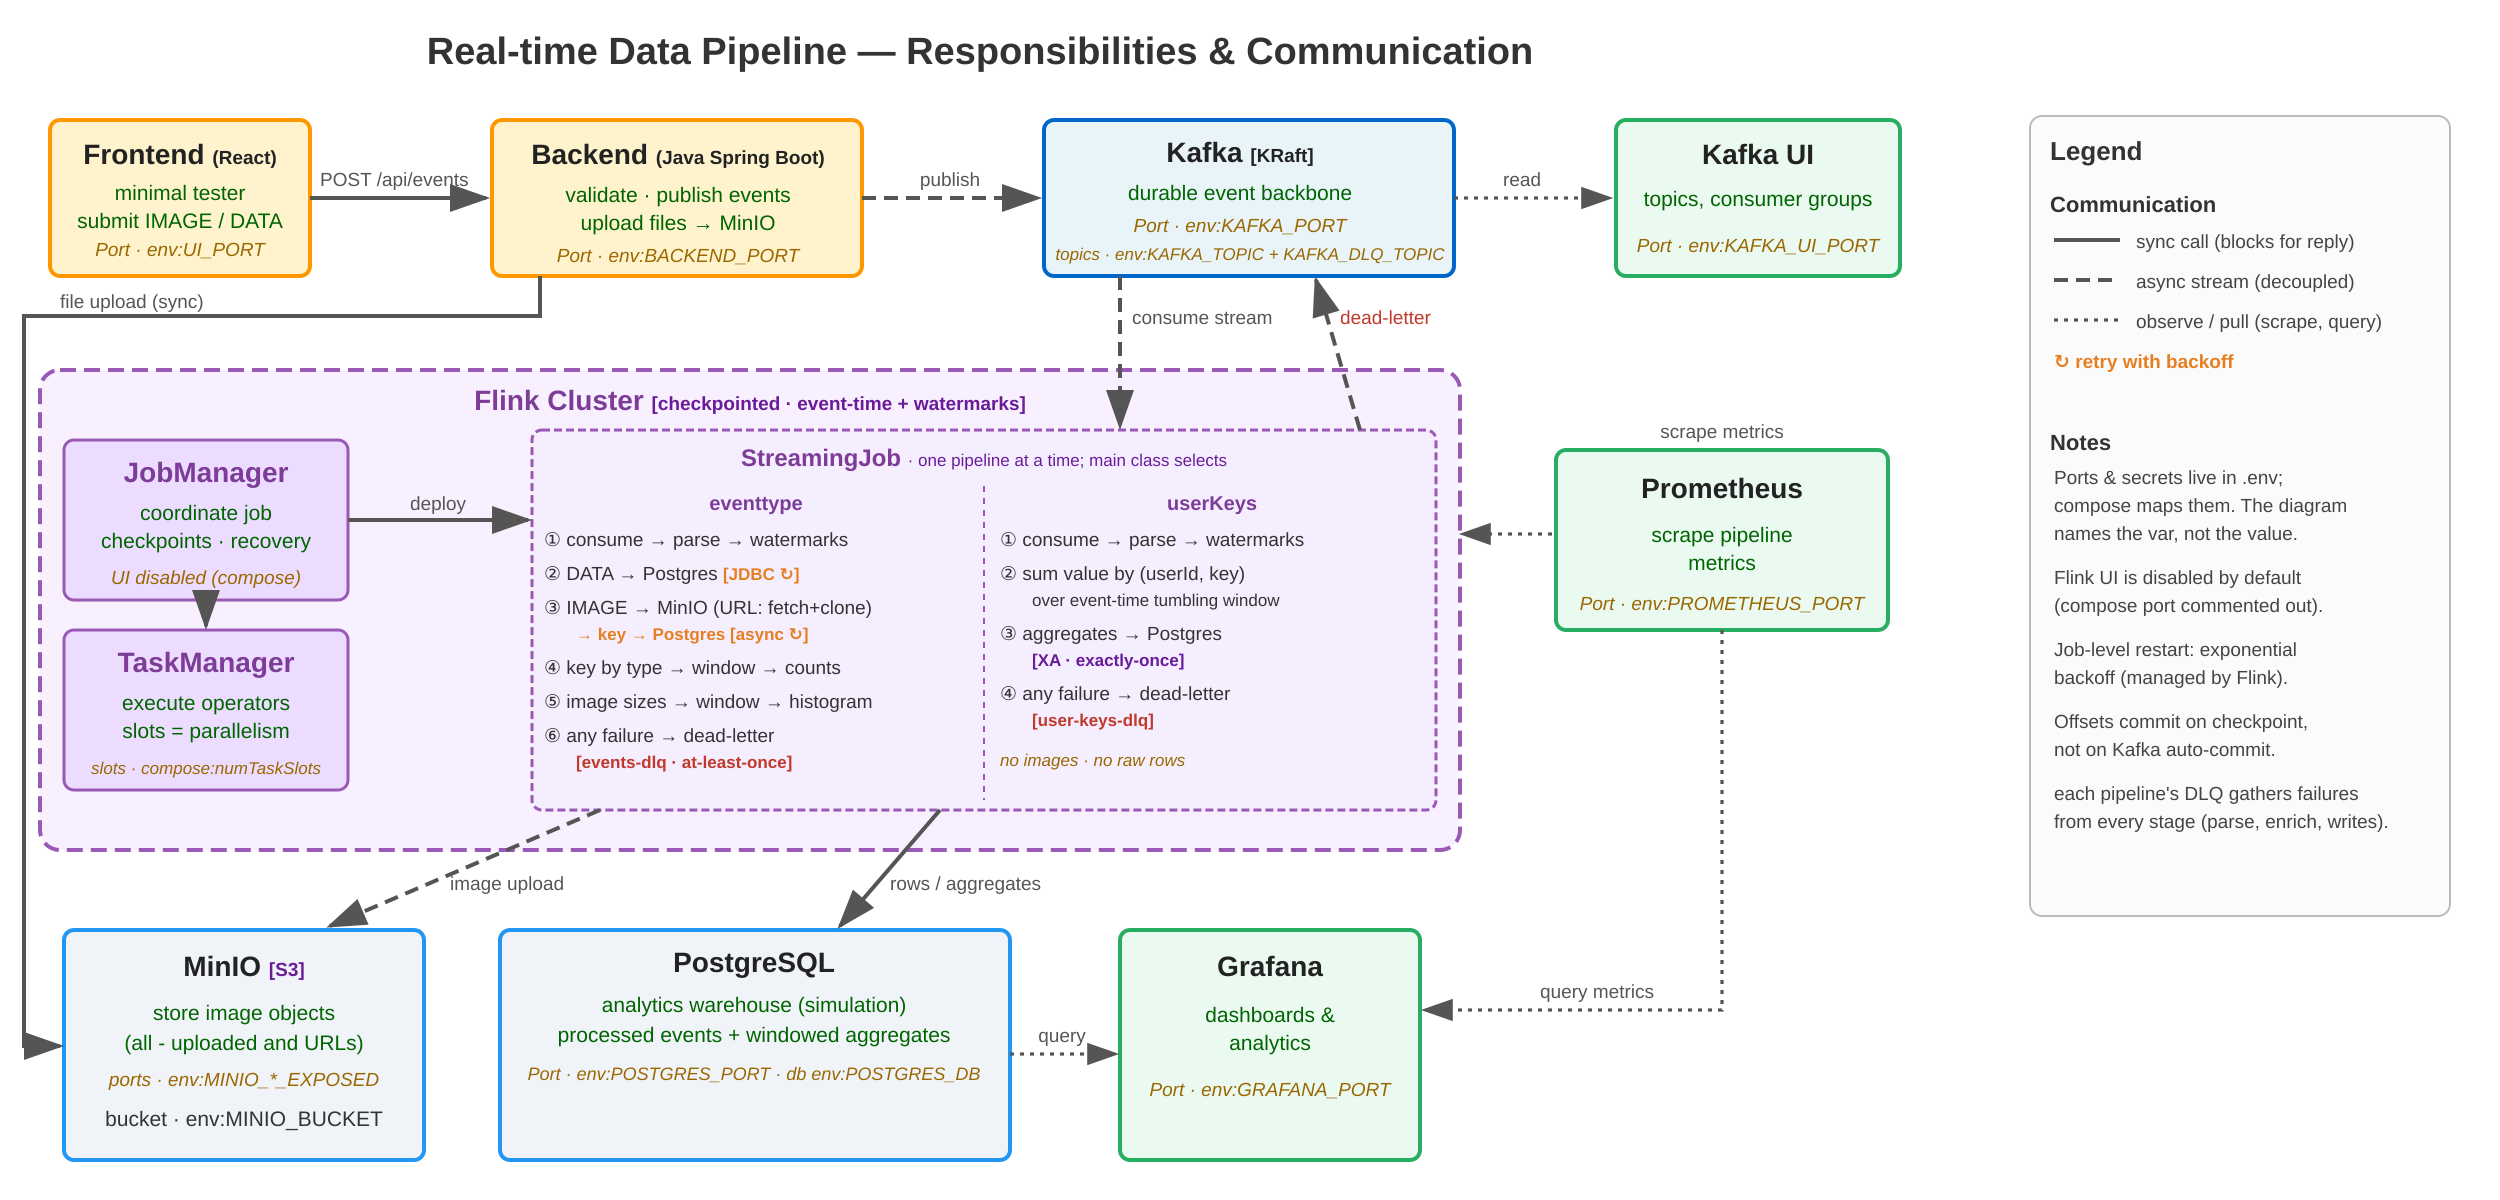
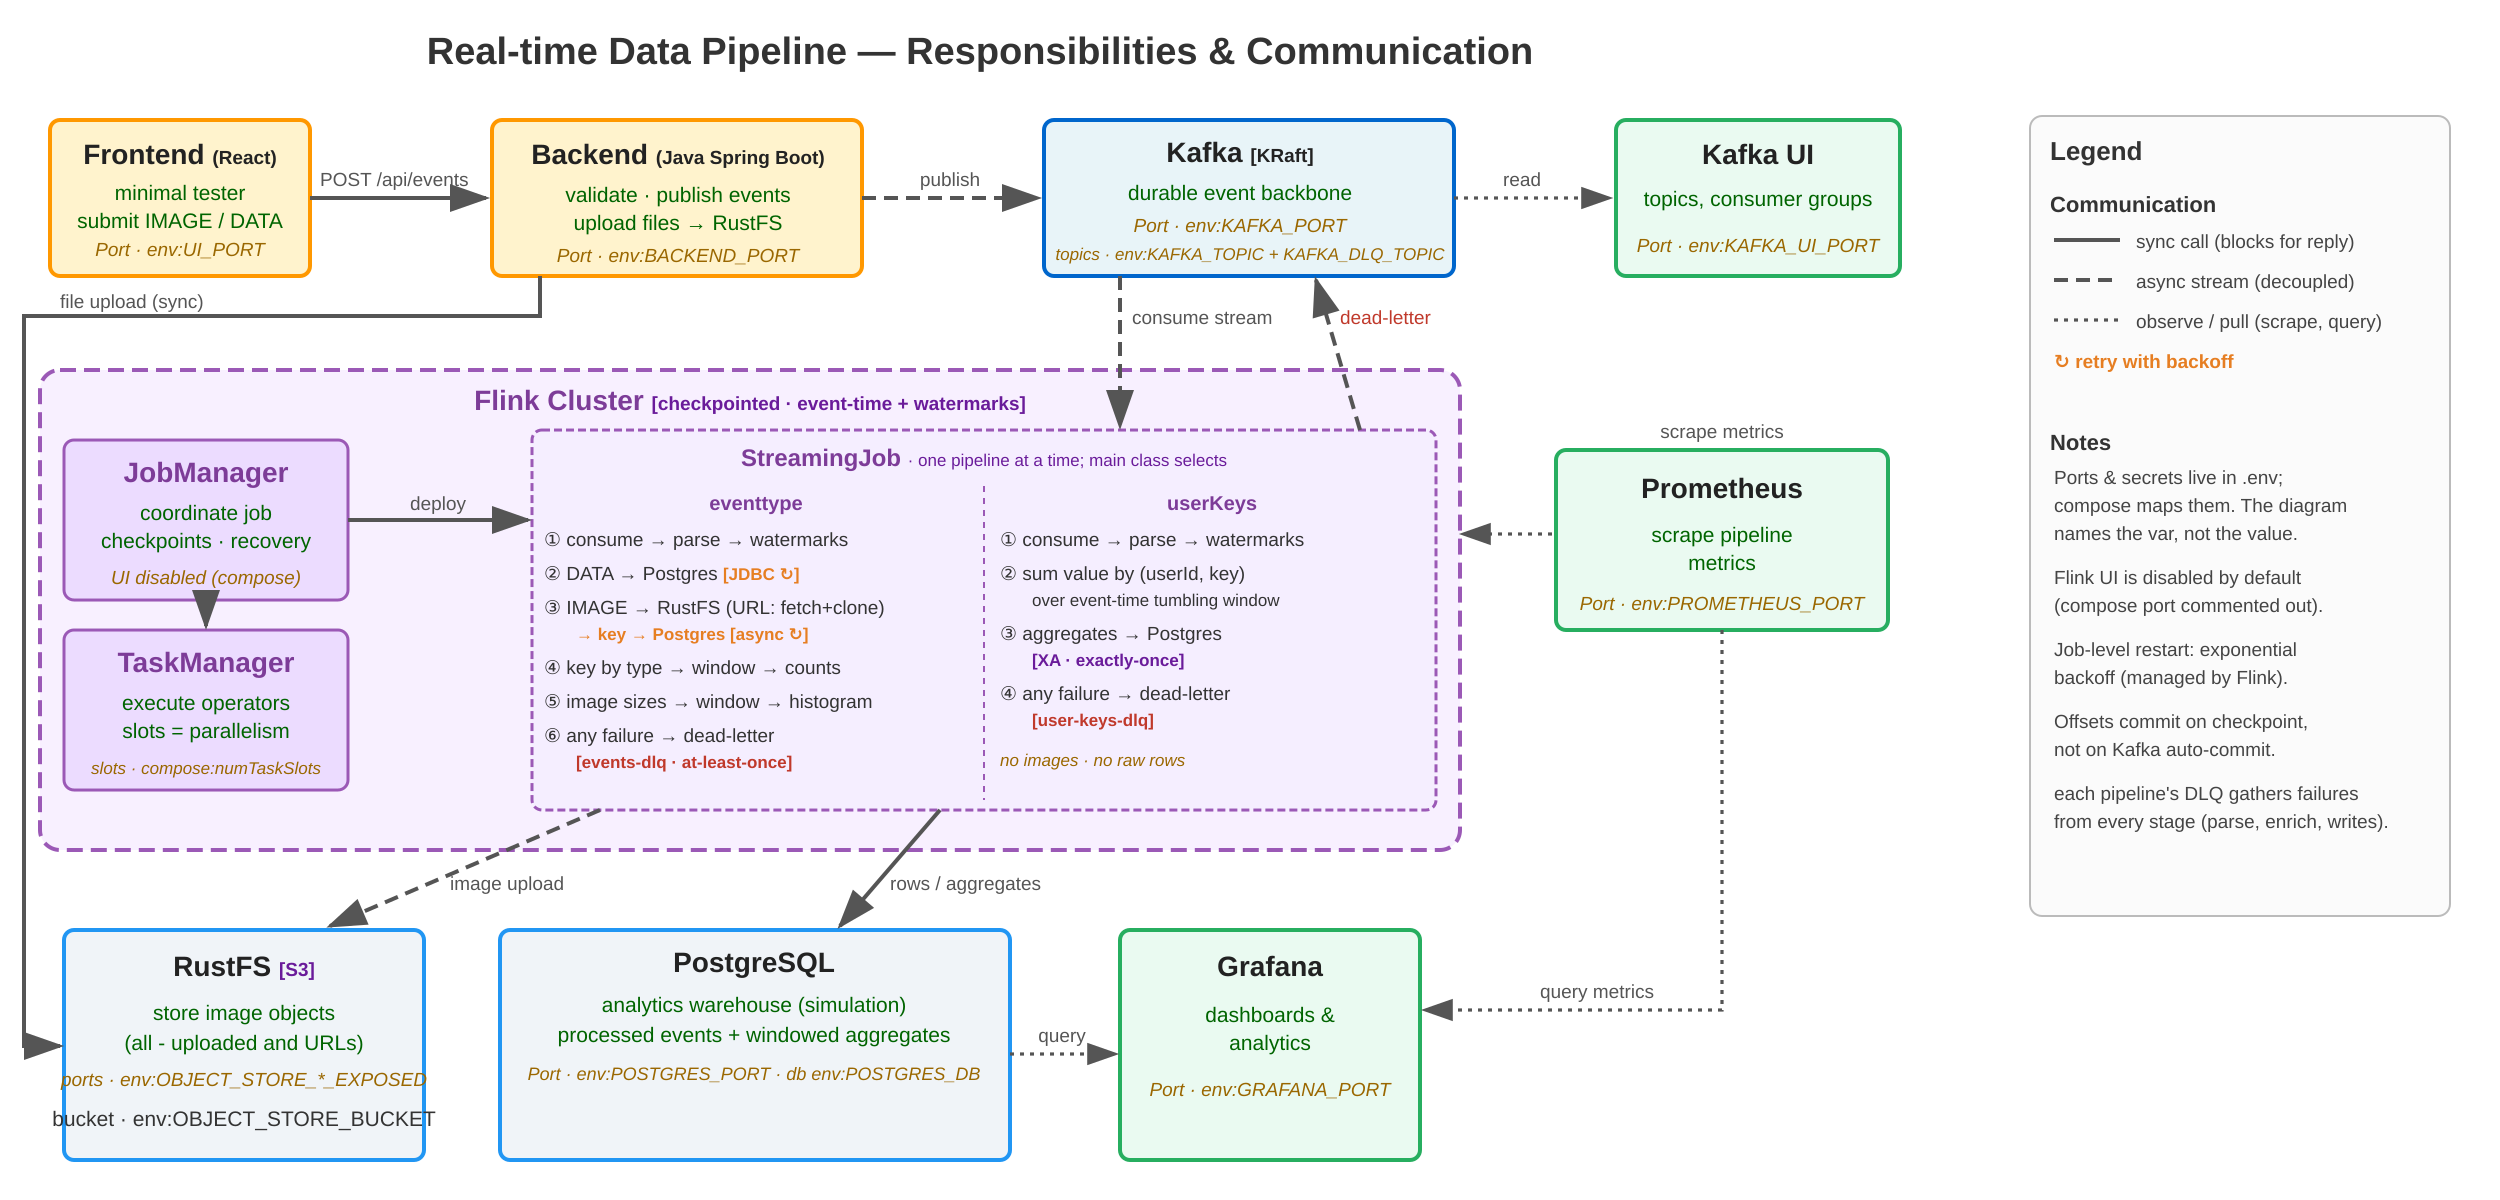
<svg xmlns="http://www.w3.org/2000/svg" viewBox="0 0 1250 600">
  <defs>
    <style>
      .ingestion   { fill: #fff3cd; stroke: #ff9800; stroke-width: 2; }
      .broker      { fill: #e8f4f8; stroke: #0066cc; stroke-width: 2; }
      .flink-region{ fill: #f8f0ff; stroke: #9b59b6; stroke-width: 2; stroke-dasharray: 8,4; }
      .flink-inner { fill: #ecdcff; stroke: #9b59b6; stroke-width: 1.5; }
      .stream-job  { fill: #f5eeff; stroke: #9b59b6; stroke-width: 1.5; stroke-dasharray: 4,2; }
      .sink        { fill: #f0f4f8; stroke: #2196f3; stroke-width: 2; }
      .observ      { fill: #eafaf1; stroke: #27ae60; stroke-width: 2; }
      .legend-box  { fill: #fbfbfb; stroke: #bbb; stroke-width: 1; }

      .big-title   { font-family: Arial, sans-serif; font-size: 19px; font-weight: bold; fill: #333; }
      .box-title   { font-family: Arial, sans-serif; font-size: 14px; font-weight: bold; fill: #222; }
      .resp        { font-family: Arial, sans-serif; font-size: 10.5px; fill: #006400; }
      .cfg         { font-family: Arial, sans-serif; font-size: 9.5px; fill: #9a6700; font-style: italic; }
      .mode        { font-family: Arial, sans-serif; font-size: 9.5px; fill: #6a1b9a; font-weight: bold; }
      .step        { font-family: Arial, sans-serif; font-size: 10.5px; fill: #333; }
      .retry       { font-family: Arial, sans-serif; font-size: 9.5px; fill: #e67e22; font-weight: bold; }
      .alabel      { font-family: Arial, sans-serif; font-size: 9.5px; fill: #555; }
      .region-label{ font-family: Arial, sans-serif; font-size: 12px; font-weight: bold; fill: #7d3c98; }
      .leg-h       { font-family: Arial, sans-serif; font-size: 11px; font-weight: bold; fill: #333; }
      .leg-t       { font-family: Arial, sans-serif; font-size: 9.5px; fill: #444; }

      .sync   { stroke: #555; stroke-width: 2; fill: none; }
      .async  { stroke: #555; stroke-width: 2; fill: none; stroke-dasharray: 7,4; }
      .observe{ stroke: #555; stroke-width: 1.6; fill: none; stroke-dasharray: 2,3; }
    </style>
    <marker id="ah" markerWidth="10" markerHeight="7" refX="9" refY="3.5" orient="auto">
      <polygon points="0 0,10 3.5,0 7" fill="#555" />
    </marker>
  </defs>
  <rect width="1250" height="600" fill="#ffffff" />
  <text x="490" y="32" class="big-title" text-anchor="middle">Real-time Data Pipeline — Responsibilities &amp; Communication</text>
  <rect x="25" y="60" width="130" height="78" class="ingestion" rx="5" />
  <text x="90" y="82" class="box-title" text-anchor="middle">Frontend <tspan style="font-size: 9.5px;">(React)</tspan>
  </text>
  <text x="90" y="100" class="resp" text-anchor="middle">minimal tester</text>
  <text x="90" y="114" class="resp" text-anchor="middle">submit IMAGE / DATA</text>
  <text x="90" y="128" class="cfg" text-anchor="middle">Port · env:UI_PORT</text>
  <rect x="246" y="60" width="185" height="78" class="ingestion" rx="5" />
  <text x="339" y="82" class="box-title" text-anchor="middle">Backend <tspan style="font-size: 9.5px;">(Java Spring Boot)</tspan>
  </text>
  <text x="339" y="101" class="resp" text-anchor="middle">validate · publish events</text>
-   <text x="339" y="115" class="resp" text-anchor="middle">upload files → MinIO</text>
+   <text x="339" y="115" class="resp" text-anchor="middle">upload files → RustFS</text>
  <text x="339" y="131" class="cfg" text-anchor="middle">Port · env:BACKEND_PORT</text>
  <rect x="522" y="60" width="205" height="78" class="broker" rx="5" />
  <text x="620" y="81" class="box-title" text-anchor="middle">Kafka <tspan style="font-size: 9.5px;">[KRaft]</tspan>
  </text>
  <text x="620" y="100" class="resp" text-anchor="middle">durable event backbone</text>
  <text x="620" y="116" class="cfg" text-anchor="middle">Port · env:KAFKA_PORT</text>
  <text x="625" y="130" class="cfg" text-anchor="middle" style="font-size: 8.5px;">topics · env:KAFKA_TOPIC + KAFKA_DLQ_TOPIC</text>
  <rect x="808" y="60" width="142" height="78" class="observ" rx="5" />
  <text x="879" y="82" class="box-title" text-anchor="middle">Kafka UI</text>
  <text x="879" y="103" class="resp" text-anchor="middle">topics, consumer groups</text>
  <text x="879" y="126" class="cfg" text-anchor="middle">Port · env:KAFKA_UI_PORT</text>
  <rect x="20" y="185" width="710" height="240" class="flink-region" rx="10" />
  <text x="375" y="205" class="region-label" text-anchor="middle" style="font-size: 14px;">Flink Cluster <tspan class="mode">[checkpointed · event-time + watermarks]</tspan>
  </text>
  <rect x="32" y="220" width="142" height="80" class="flink-inner" rx="5" />
  <text x="103" y="241" class="box-title" text-anchor="middle" style="fill: #7d3c98;">JobManager</text>
  <text x="103" y="260" class="resp" text-anchor="middle">coordinate job</text>
  <text x="103" y="274" class="resp" text-anchor="middle">checkpoints · recovery</text>
  <text x="103" y="292" class="cfg" text-anchor="middle">UI disabled (compose)</text>
  <rect x="32" y="315" width="142" height="80" class="flink-inner" rx="5" />
  <text x="103" y="336" class="box-title" text-anchor="middle" style="fill: #7d3c98;">TaskManager</text>
  <text x="103" y="355" class="resp" text-anchor="middle">execute operators</text>
  <text x="103" y="369" class="resp" text-anchor="middle">slots = parallelism</text>
  <text x="103" y="387" class="cfg" text-anchor="middle" style="font-size: 8.5px;">slots · compose:numTaskSlots</text>
  <rect x="266" y="215" width="452" height="190" class="stream-job" rx="5" />
  <text x="492" y="233" class="region-label" text-anchor="middle" style="font-size: 12px;">StreamingJob <tspan style="font-size: 8.5px; font-weight: normal; fill: #6a1b9a;">· one pipeline at a time; main class selects</tspan>
  </text>
  <line x1="492" y1="243" x2="492" y2="400" stroke="#9b59b6" stroke-width="1" stroke-dasharray="3,3" />
  <text x="378" y="255" text-anchor="middle" style="font-family: Arial, sans-serif; font-size: 10px; font-weight: bold; fill: #7d3c98;">eventtype</text>
  <text x="606" y="255" text-anchor="middle" style="font-family: Arial, sans-serif; font-size: 10px; font-weight: bold; fill: #7d3c98;">userKeys</text>
  <text x="272" y="273" class="step" style="font-size: 9.5px;">① consume → parse → watermarks</text>
  <text x="272" y="290" class="step" style="font-size: 9.5px;">② DATA → Postgres <tspan class="retry" style="font-size: 8.5px;">[JDBC ↻]</tspan>
  </text>
-   <text x="272" y="307" class="step" style="font-size: 9.5px;">③ IMAGE → MinIO (URL: fetch+clone)</text>
+   <text x="272" y="307" class="step" style="font-size: 9.5px;">③ IMAGE → RustFS (URL: fetch+clone)</text>
  <text x="288" y="320" class="retry" style="font-size: 8.5px;">→ key → Postgres [async ↻]</text>
  <text x="272" y="337" class="step" style="font-size: 9.5px;">④ key by type → window → counts</text>
  <text x="272" y="354" class="step" style="font-size: 9.5px;">⑤ image sizes → window → histogram</text>
  <text x="272" y="371" class="step" style="font-size: 9.5px;">⑥ any failure → dead-letter</text>
  <text x="288" y="384" class="retry" style="font-size: 8.5px; fill: #c0392b;">[events-dlq · at-least-once]</text>
  <text x="500" y="273" class="step" style="font-size: 9.5px;">① consume → parse → watermarks</text>
  <text x="500" y="290" class="step" style="font-size: 9.5px;">② sum value by (userId, key)</text>
  <text x="516" y="303" class="step" style="font-size: 8.5px;">over event-time tumbling window</text>
  <text x="500" y="320" class="step" style="font-size: 9.5px;">③ aggregates → Postgres</text>
  <text x="516" y="333" class="retry" style="font-size: 8.5px; fill: #6a1b9a;">[XA · exactly-once]</text>
  <text x="500" y="350" class="step" style="font-size: 9.5px;">④ any failure → dead-letter</text>
  <text x="516" y="363" class="retry" style="font-size: 8.5px; fill: #c0392b;">[user-keys-dlq]</text>
  <text x="500" y="383" class="cfg" style="font-size: 8.5px;">no images · no raw rows</text>
  <rect x="778" y="225" width="166" height="90" class="observ" rx="5" />
  <text x="861" y="249" class="box-title" text-anchor="middle">Prometheus</text>
  <text x="861" y="271" class="resp" text-anchor="middle">scrape pipeline</text>
  <text x="861" y="285" class="resp" text-anchor="middle">metrics</text>
  <text x="861" y="305" class="cfg" text-anchor="middle">Port · env:PROMETHEUS_PORT</text>
  <rect x="32" y="465" width="180" height="115" class="sink" rx="5" />
-   <text x="122" y="488" class="box-title" text-anchor="middle">MinIO <tspan class="mode">[S3]</tspan>
+   <text x="122" y="488" class="box-title" text-anchor="middle">RustFS <tspan class="mode">[S3]</tspan>
  </text>
  <text x="122" y="510" class="resp" text-anchor="middle">store image objects</text>
  <text x="122" y="525" class="resp" text-anchor="middle">(all - uploaded and URLs)</text>
-   <text x="122" y="543" class="cfg" text-anchor="middle">ports · env:MINIO_*_EXPOSED</text>
-   <text x="122" y="563" class="step" text-anchor="middle">bucket · env:MINIO_BUCKET</text>
+   <text x="122" y="543" class="cfg" text-anchor="middle">ports · env:OBJECT_STORE_*_EXPOSED</text>
+   <text x="122" y="563" class="step" text-anchor="middle">bucket · env:OBJECT_STORE_BUCKET</text>
  <rect x="250" y="465" width="255" height="115" class="sink" rx="5" />
  <text x="377" y="486" class="box-title" text-anchor="middle">PostgreSQL</text>
  <text x="377" y="506" class="resp" text-anchor="middle">analytics warehouse (simulation)</text>
  <text x="377" y="521" class="resp" text-anchor="middle">processed events + windowed aggregates</text>
  <text x="377" y="540" class="cfg" text-anchor="middle" style="font-size: 9px;">Port · env:POSTGRES_PORT · db env:POSTGRES_DB</text>
  <rect x="560" y="465" width="150" height="115" class="observ" rx="5" />
  <text x="635" y="488" class="box-title" text-anchor="middle">Grafana</text>
  <text x="635" y="511" class="resp" text-anchor="middle">dashboards &amp;</text>
  <text x="635" y="525" class="resp" text-anchor="middle">analytics</text>
  <text x="635" y="548" class="cfg" text-anchor="middle">Port · env:GRAFANA_PORT</text>
  <path d="M 155 99 L 243 99" class="sync" marker-end="url(#ah)" />
  <text x="160" y="93" class="alabel">POST /api/events</text>
  <path d="M 431 99 L 519 99" class="async" marker-end="url(#ah)" />
  <text x="475" y="93" class="alabel" text-anchor="middle">publish</text>
  <path d="M 727 99 L 805 99" class="observe" marker-end="url(#ah)" />
  <text x="761" y="93" class="alabel" text-anchor="middle">read</text>
  <path d="M 560 138 L 560 213" class="async" marker-end="url(#ah)" />
  <text x="566" y="162" class="alabel">consume stream</text>
  <path d="M 680 215 L 658 140" class="async" marker-end="url(#ah)" />
  <text x="670" y="162" class="alabel" style="fill: #c0392b;">dead-letter</text>
  <path d="M 270 138 L 270 158 L 12 158 L 12 523 L 30 523" class="sync" marker-end="url(#ah)" />
  <text x="30" y="154" class="alabel">file upload (sync)</text>
  <path d="M 300 405 L 165 463" class="async" marker-end="url(#ah)" />
  <text x="225" y="445" class="alabel">image upload</text>
  <path d="M 470 405 L 420 463" class="sync" marker-end="url(#ah)" />
  <text x="445" y="445" class="alabel">rows / aggregates</text>
  <path d="M 776 267 L 731 267" class="observe" marker-end="url(#ah)" />
  <text x="861" y="219" class="alabel" text-anchor="middle">scrape metrics</text>
  <path d="M 505 527 L 558 527" class="observe" marker-end="url(#ah)" />
  <text x="531" y="521" class="alabel" text-anchor="middle">query</text>
  <path d="M 861 315 L 861 505 L 712 505" class="observe" marker-end="url(#ah)" />
  <text x="770" y="499" class="alabel">query metrics</text>
  <path d="M 103 300 L 103 313" class="sync" marker-end="url(#ah)" />
  <path d="M 174 260 L 264 260" class="sync" marker-end="url(#ah)" />
  <text x="219" y="255" class="alabel" text-anchor="middle">deploy</text>
  <rect x="1015" y="58" width="210" height="400" class="legend-box" rx="6" />
  <text x="1025" y="80" class="leg-h" style="font-size: 13px;">Legend</text>
  <text x="1025" y="106" class="leg-h">Communication</text>
  <path d="M 1027 120 L 1060 120" class="sync" />
  <text x="1068" y="124" class="leg-t">sync call (blocks for reply)</text>
  <path d="M 1027 140 L 1060 140" class="async" />
  <text x="1068" y="144" class="leg-t">async stream (decoupled)</text>
  <path d="M 1027 160 L 1060 160" class="observe" />
  <text x="1068" y="164" class="leg-t">observe / pull (scrape, query)</text>
  <text x="1027" y="184" class="leg-t" style="font-weight: bold; fill: #e67e22;">↻  retry with backoff</text>
  <text x="1025" y="225" class="leg-h">Notes</text>
  <text x="1027" y="242" class="leg-t">Ports &amp; secrets live in .env;</text>
  <text x="1027" y="256" class="leg-t">compose maps them. The diagram</text>
  <text x="1027" y="270" class="leg-t">names the var, not the value.</text>
  <text x="1027" y="292" class="leg-t">Flink UI is disabled by default</text>
  <text x="1027" y="306" class="leg-t">(compose port commented out).</text>
  <text x="1027" y="328" class="leg-t">Job-level restart: exponential</text>
  <text x="1027" y="342" class="leg-t">backoff (managed by Flink).</text>
  <text x="1027" y="364" class="leg-t">Offsets commit on checkpoint,</text>
  <text x="1027" y="378" class="leg-t">not on Kafka auto-commit.</text>
  <text x="1027" y="400" class="leg-t">each pipeline's DLQ gathers failures</text>
  <text x="1027" y="414" class="leg-t">from every stage (parse, enrich, writes).</text>
</svg>
